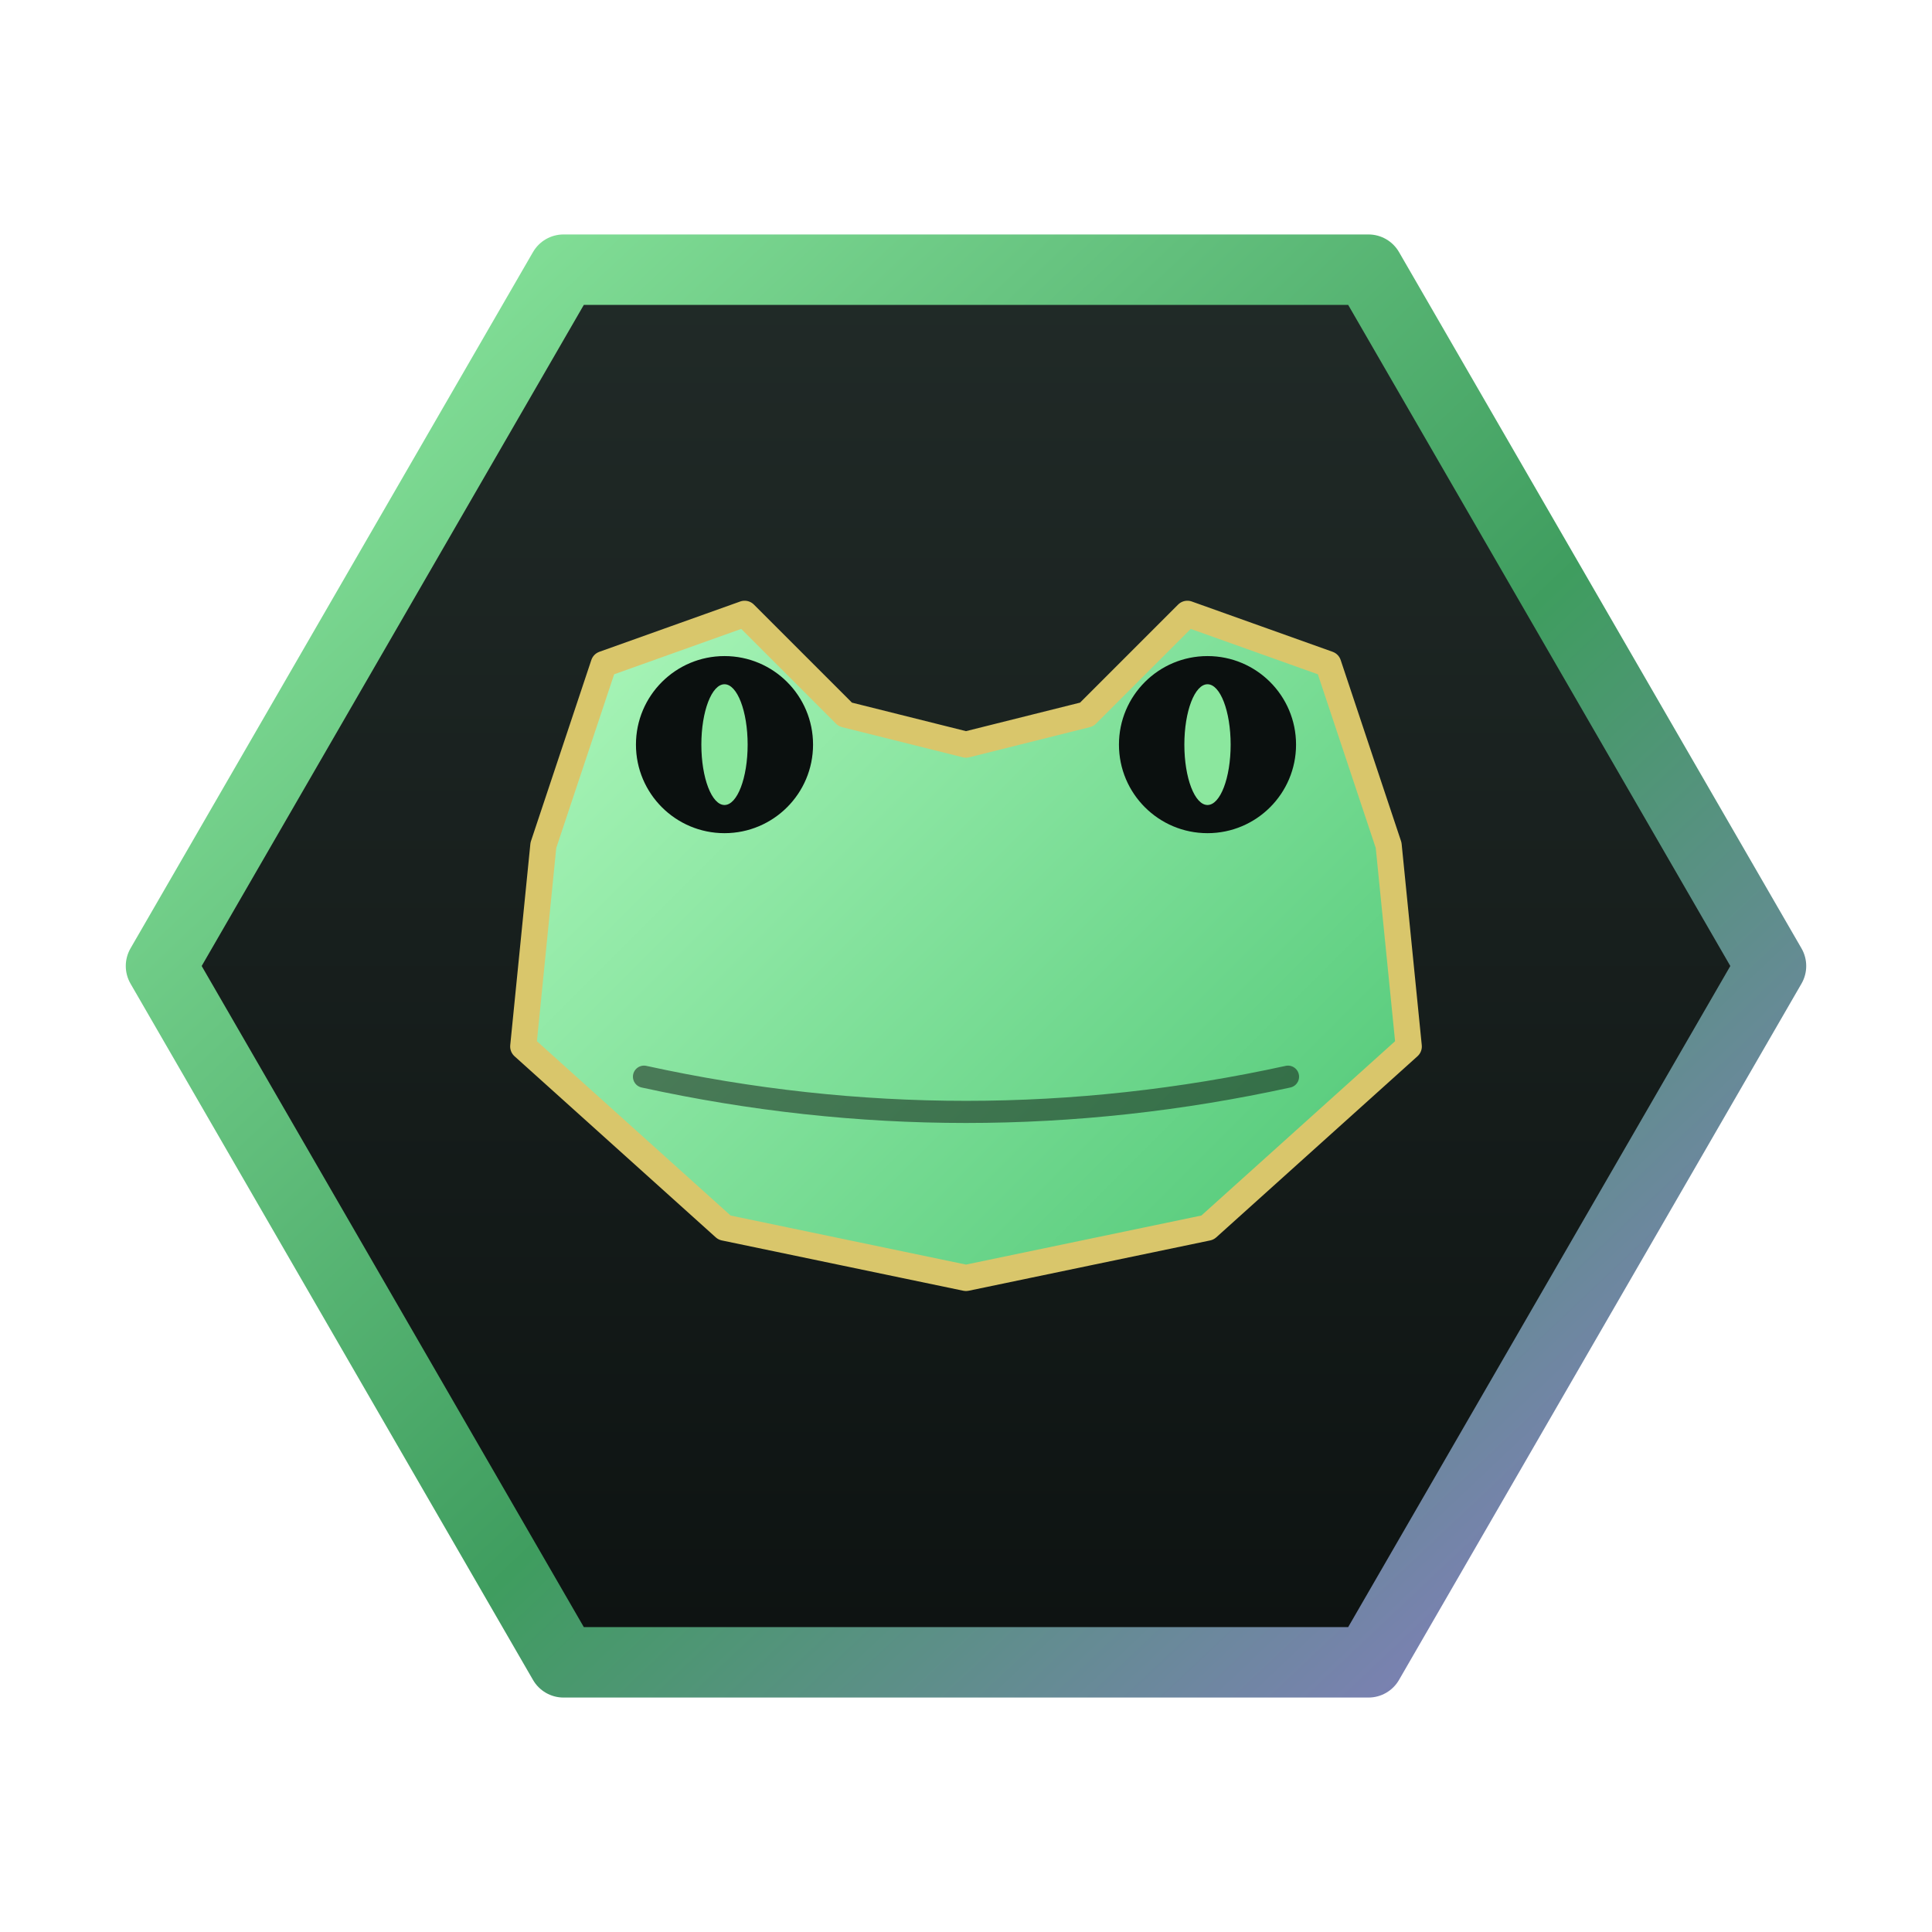
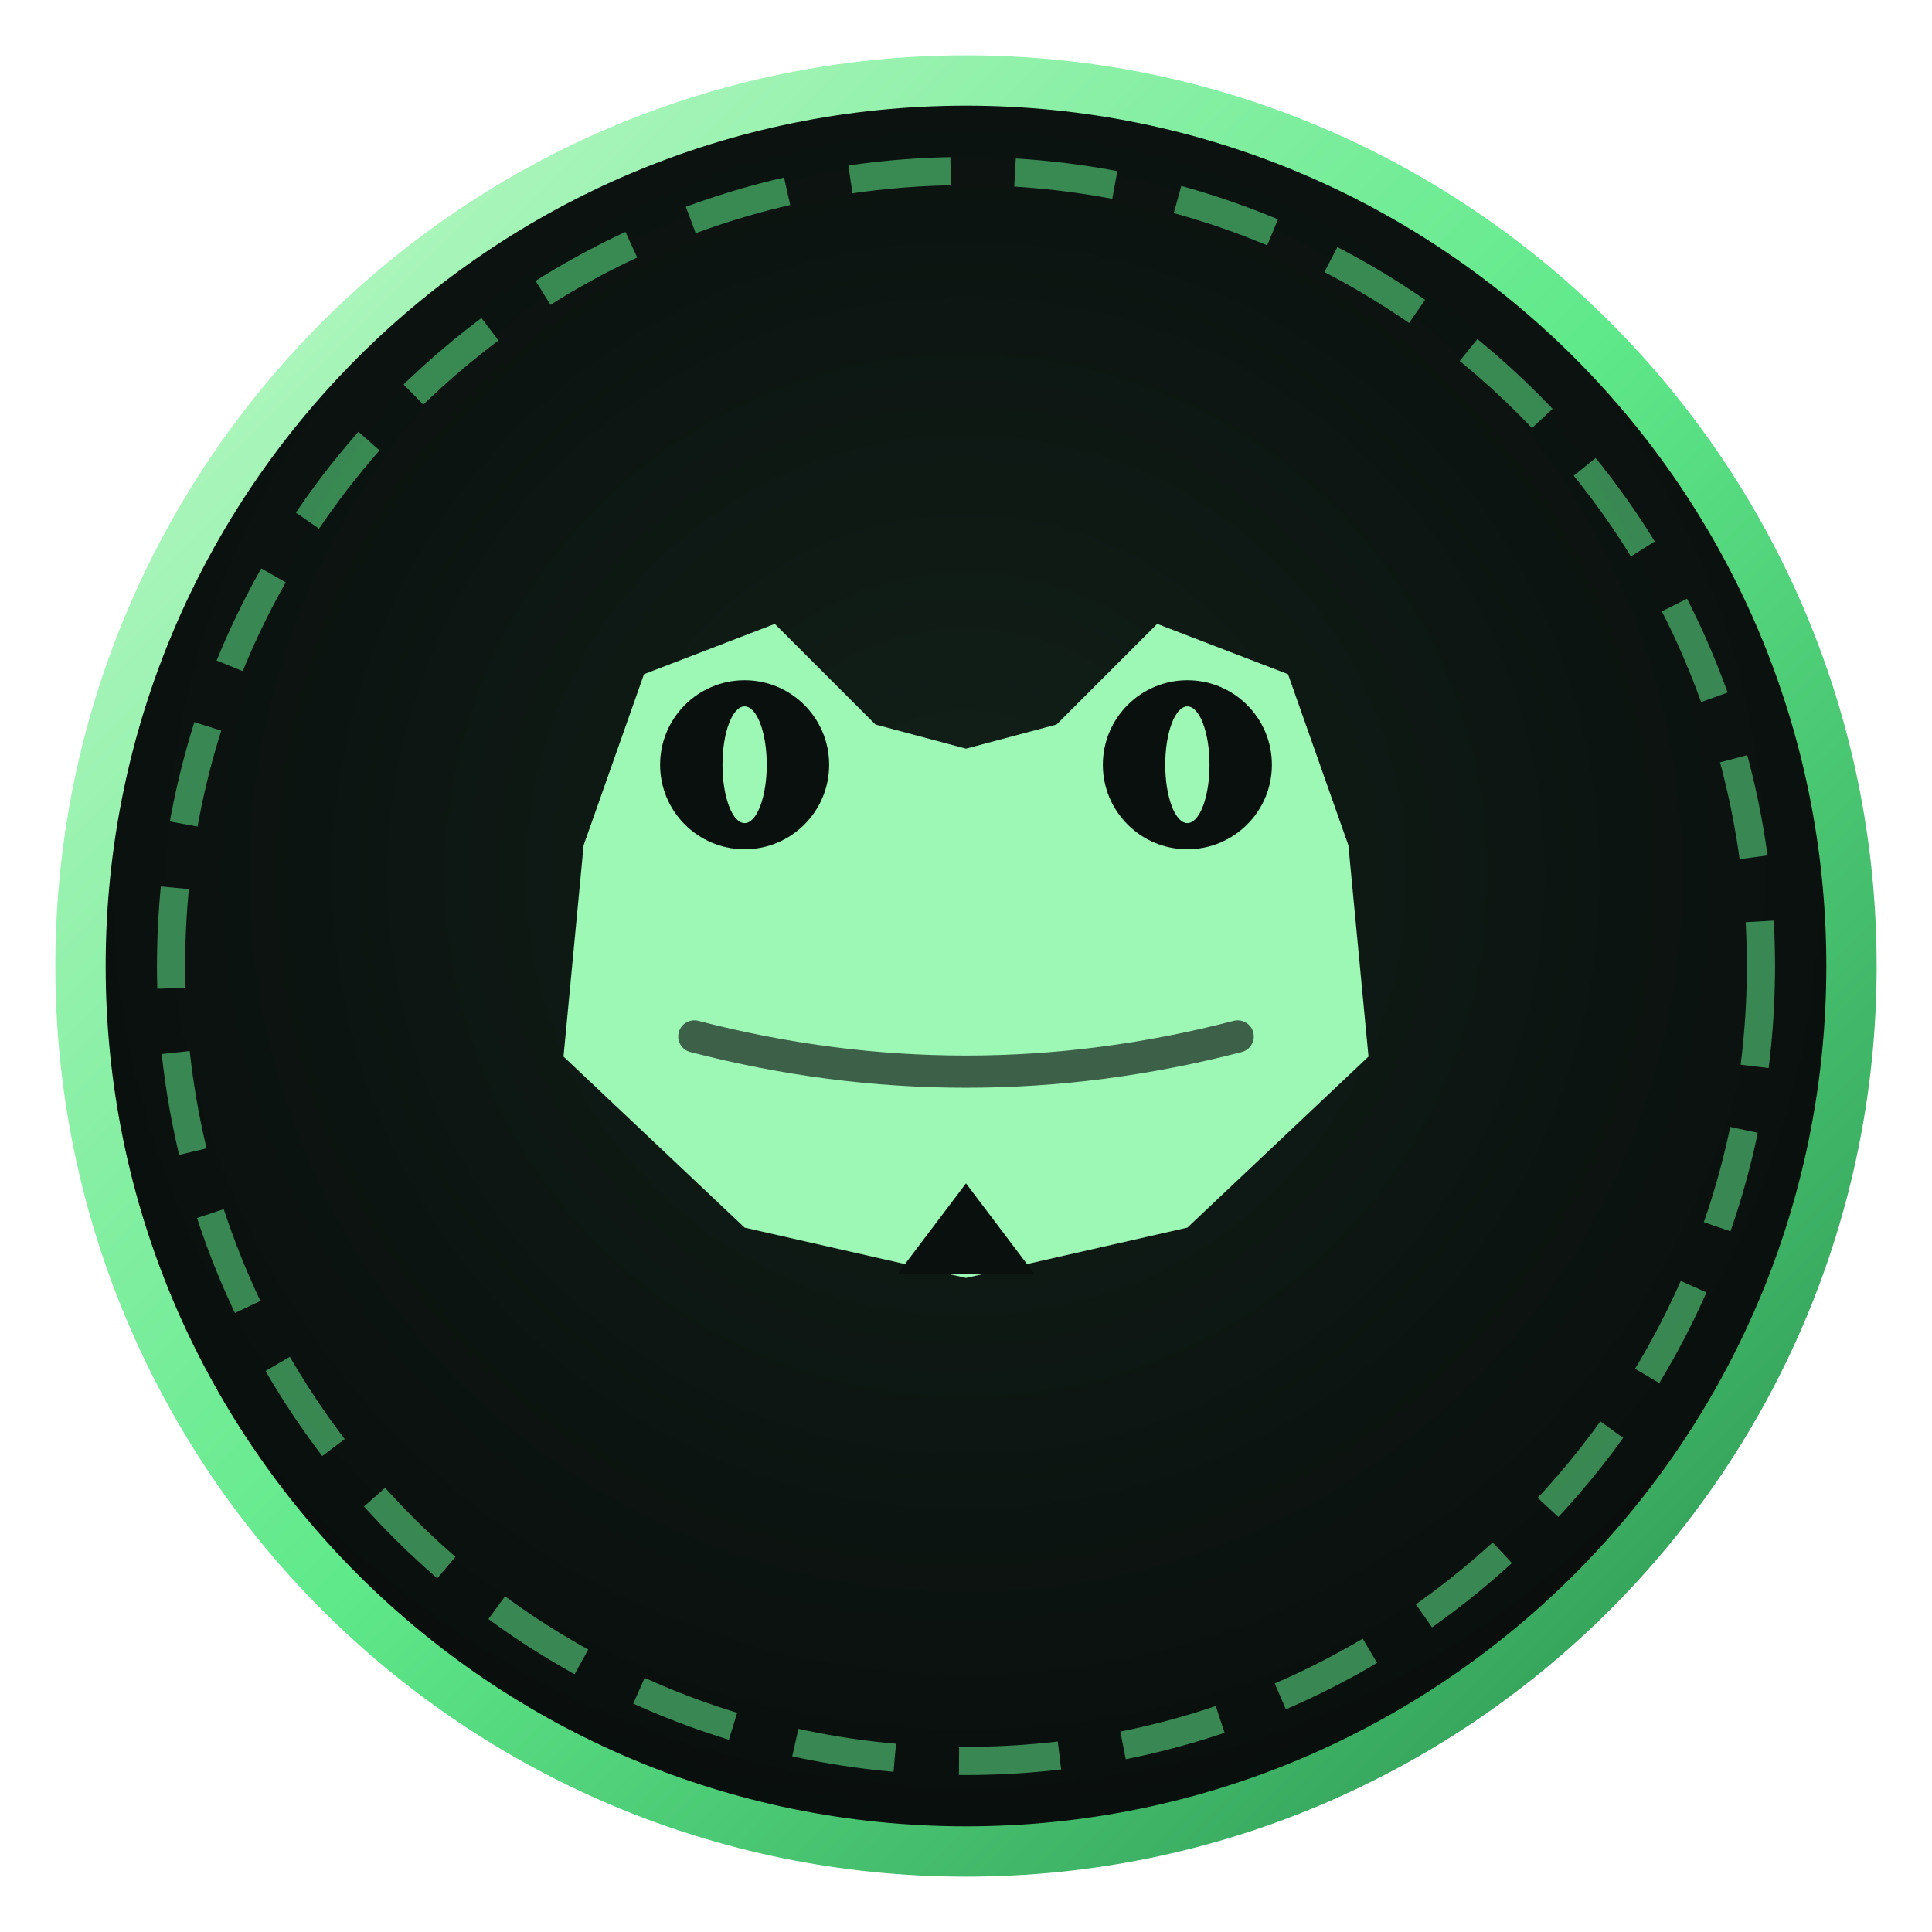
<svg xmlns="http://www.w3.org/2000/svg" width="96" height="96" viewBox="0 0 96 96" fill="none">
  <defs>
-     <linearGradient id="plate" x1="48" y1="6" x2="48" y2="90" gradientUnits="userSpaceOnUse">
-       <stop offset="0" stop-color="#232d2a" />
-       <stop offset="1" stop-color="#0b100f" />
-     </linearGradient>
-     <linearGradient id="rim" x1="14" y1="14" x2="82" y2="86" gradientUnits="userSpaceOnUse">
-       <stop offset="0" stop-color="#8be79e" />
-       <stop offset="0.55" stop-color="#3f9d5f" />
-       <stop offset="1" stop-color="#8b79c9" />
-     </linearGradient>
-     <linearGradient id="frog" x1="30" y1="30" x2="66" y2="66" gradientUnits="userSpaceOnUse">
-       <stop offset="0" stop-color="#a9f5b8" />
-       <stop offset="1" stop-color="#4fc776" />
+     <radialGradient id="disc" cx="0.5" cy="0.45" r="0.65">
+       <stop offset="0" stop-color="#122019" />
+       <stop offset="0.75" stop-color="#0a100e" />
+       <stop offset="1" stop-color="#070b0a" />
+     </radialGradient>
+     <linearGradient id="ring" x1="10" y1="10" x2="86" y2="86" gradientUnits="userSpaceOnUse">
+       <stop offset="0" stop-color="#b8f7c4" />
+       <stop offset="0.5" stop-color="#5fe98a" />
+       <stop offset="1" stop-color="#2f9a55" />
    </linearGradient>
  </defs>
-   <polygon points="88,48 68,82.6 28,82.6 8,48 28,13.4 68,13.4" fill="url(#plate)" stroke="url(#rim)" stroke-width="3.5" stroke-linejoin="round" />
-   <path d="M26 52 L27 42 L30 33 L37 30.5 L42 35.5 L48 37 L54 35.5 L59 30.5 L66 33 L69 42 L70 52 L60 61 L48 63.5 L36 61 Z" fill="url(#frog)" stroke="#d9c66b" stroke-width="1.3" stroke-linejoin="round" />
-   <circle cx="36" cy="37" r="4.4" fill="#0b100f" />
-   <circle cx="60" cy="37" r="4.4" fill="#0b100f" />
-   <ellipse cx="36" cy="37" rx="1.15" ry="3" fill="#8be79e" />
-   <ellipse cx="60" cy="37" rx="1.15" ry="3" fill="#8be79e" />
-   <path d="M32 53.5 Q48 57 64 53.5" stroke="#0b100f" stroke-opacity="0.5" stroke-width="1.1" fill="none" stroke-linecap="round" />
+   <circle cx="48" cy="48" r="45" fill="url(#disc)" />
+   <circle cx="48" cy="48" r="44" stroke="url(#ring)" stroke-width="2.5" />
+   <circle cx="48" cy="48" r="39.5" stroke="#5fe98a" stroke-opacity="0.55" stroke-width="1.4" stroke-dasharray="5 3.2" />
+   <path d="M28 52.5 L29 42 L32 33.5 L38.5 31 L43.5 36 L48 37.2 L52.5 36 L57.5 31 L64 33.5 L67 42 L68 52.5 L59 61 L48 63.5 L37 61 Z" fill="#9df7b5" />
+   <circle cx="37" cy="38" r="4.2" fill="#0a100e" />
+   <circle cx="59" cy="38" r="4.2" fill="#0a100e" />
+   <ellipse cx="37" cy="38" rx="1.1" ry="2.9" fill="#9df7b5" />
+   <ellipse cx="59" cy="38" rx="1.1" ry="2.9" fill="#9df7b5" />
+   <path d="M44.6 63.3 L48 58.8 L51.4 63.3 Z" fill="#0a100e" />
+   <path d="M34.5 51.5 Q48 55 61.5 51.5" stroke="#0a100e" stroke-opacity="0.65" stroke-width="1.6" fill="none" stroke-linecap="round" />
</svg>
